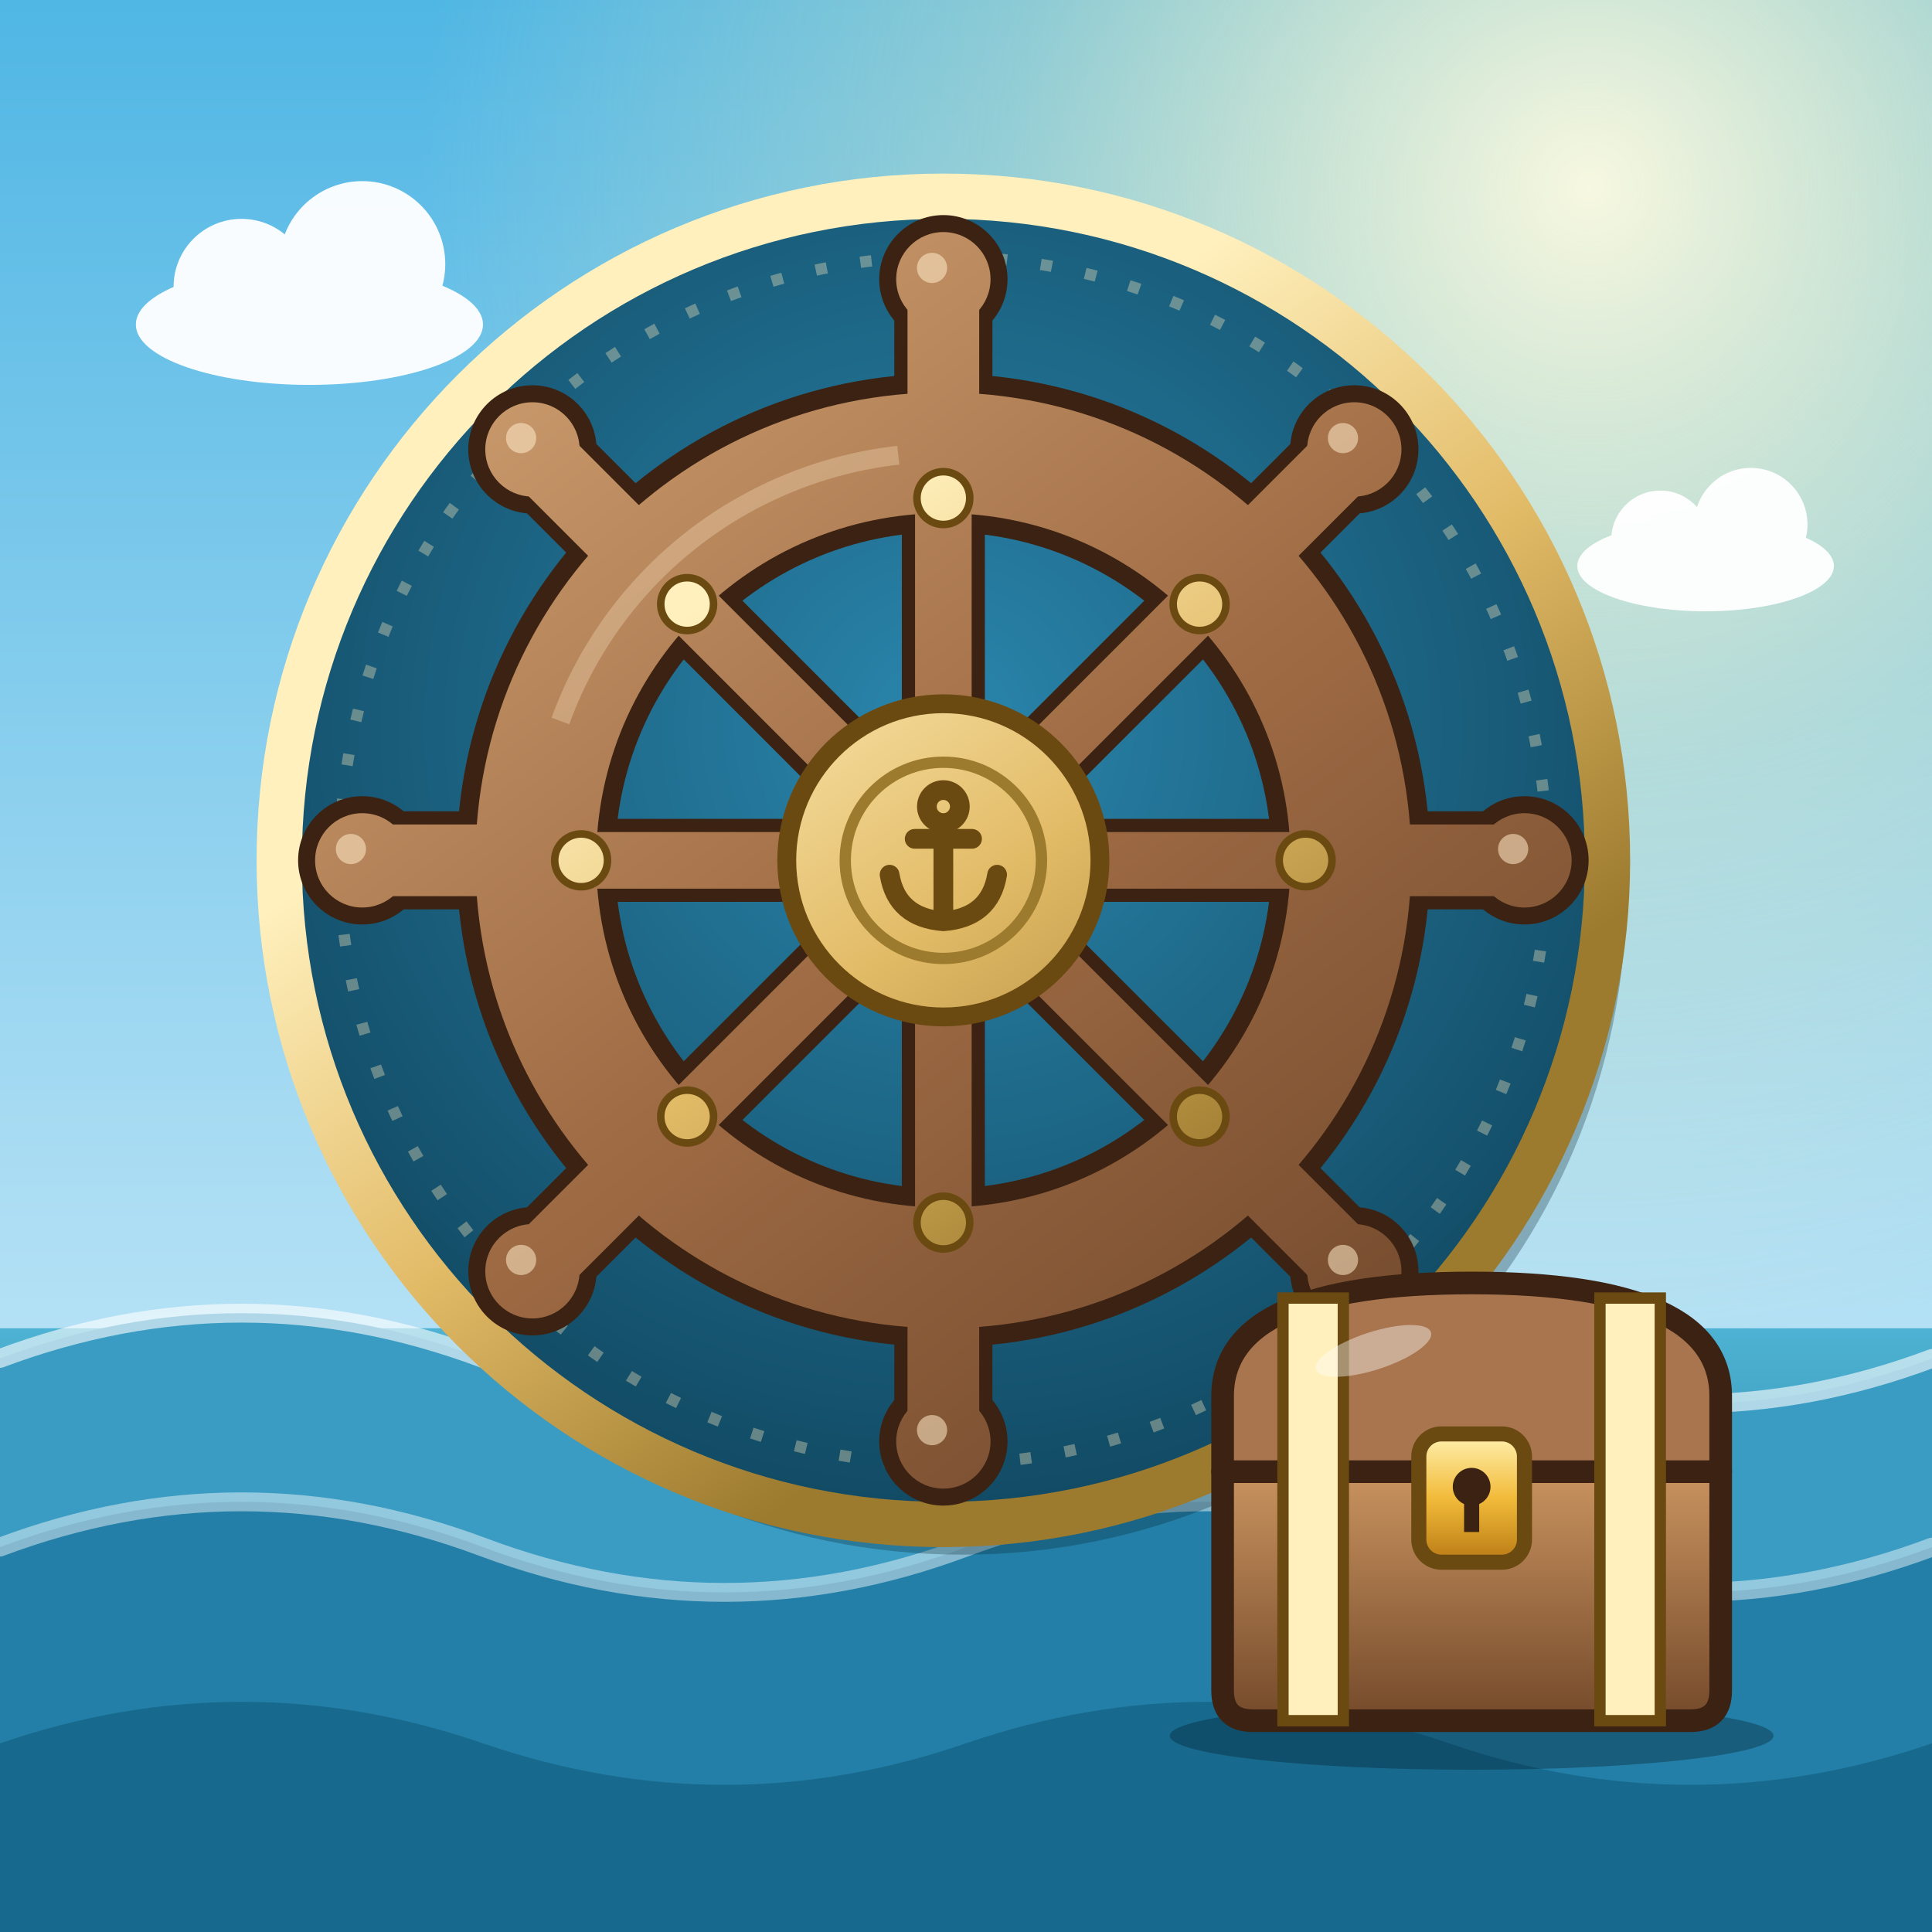
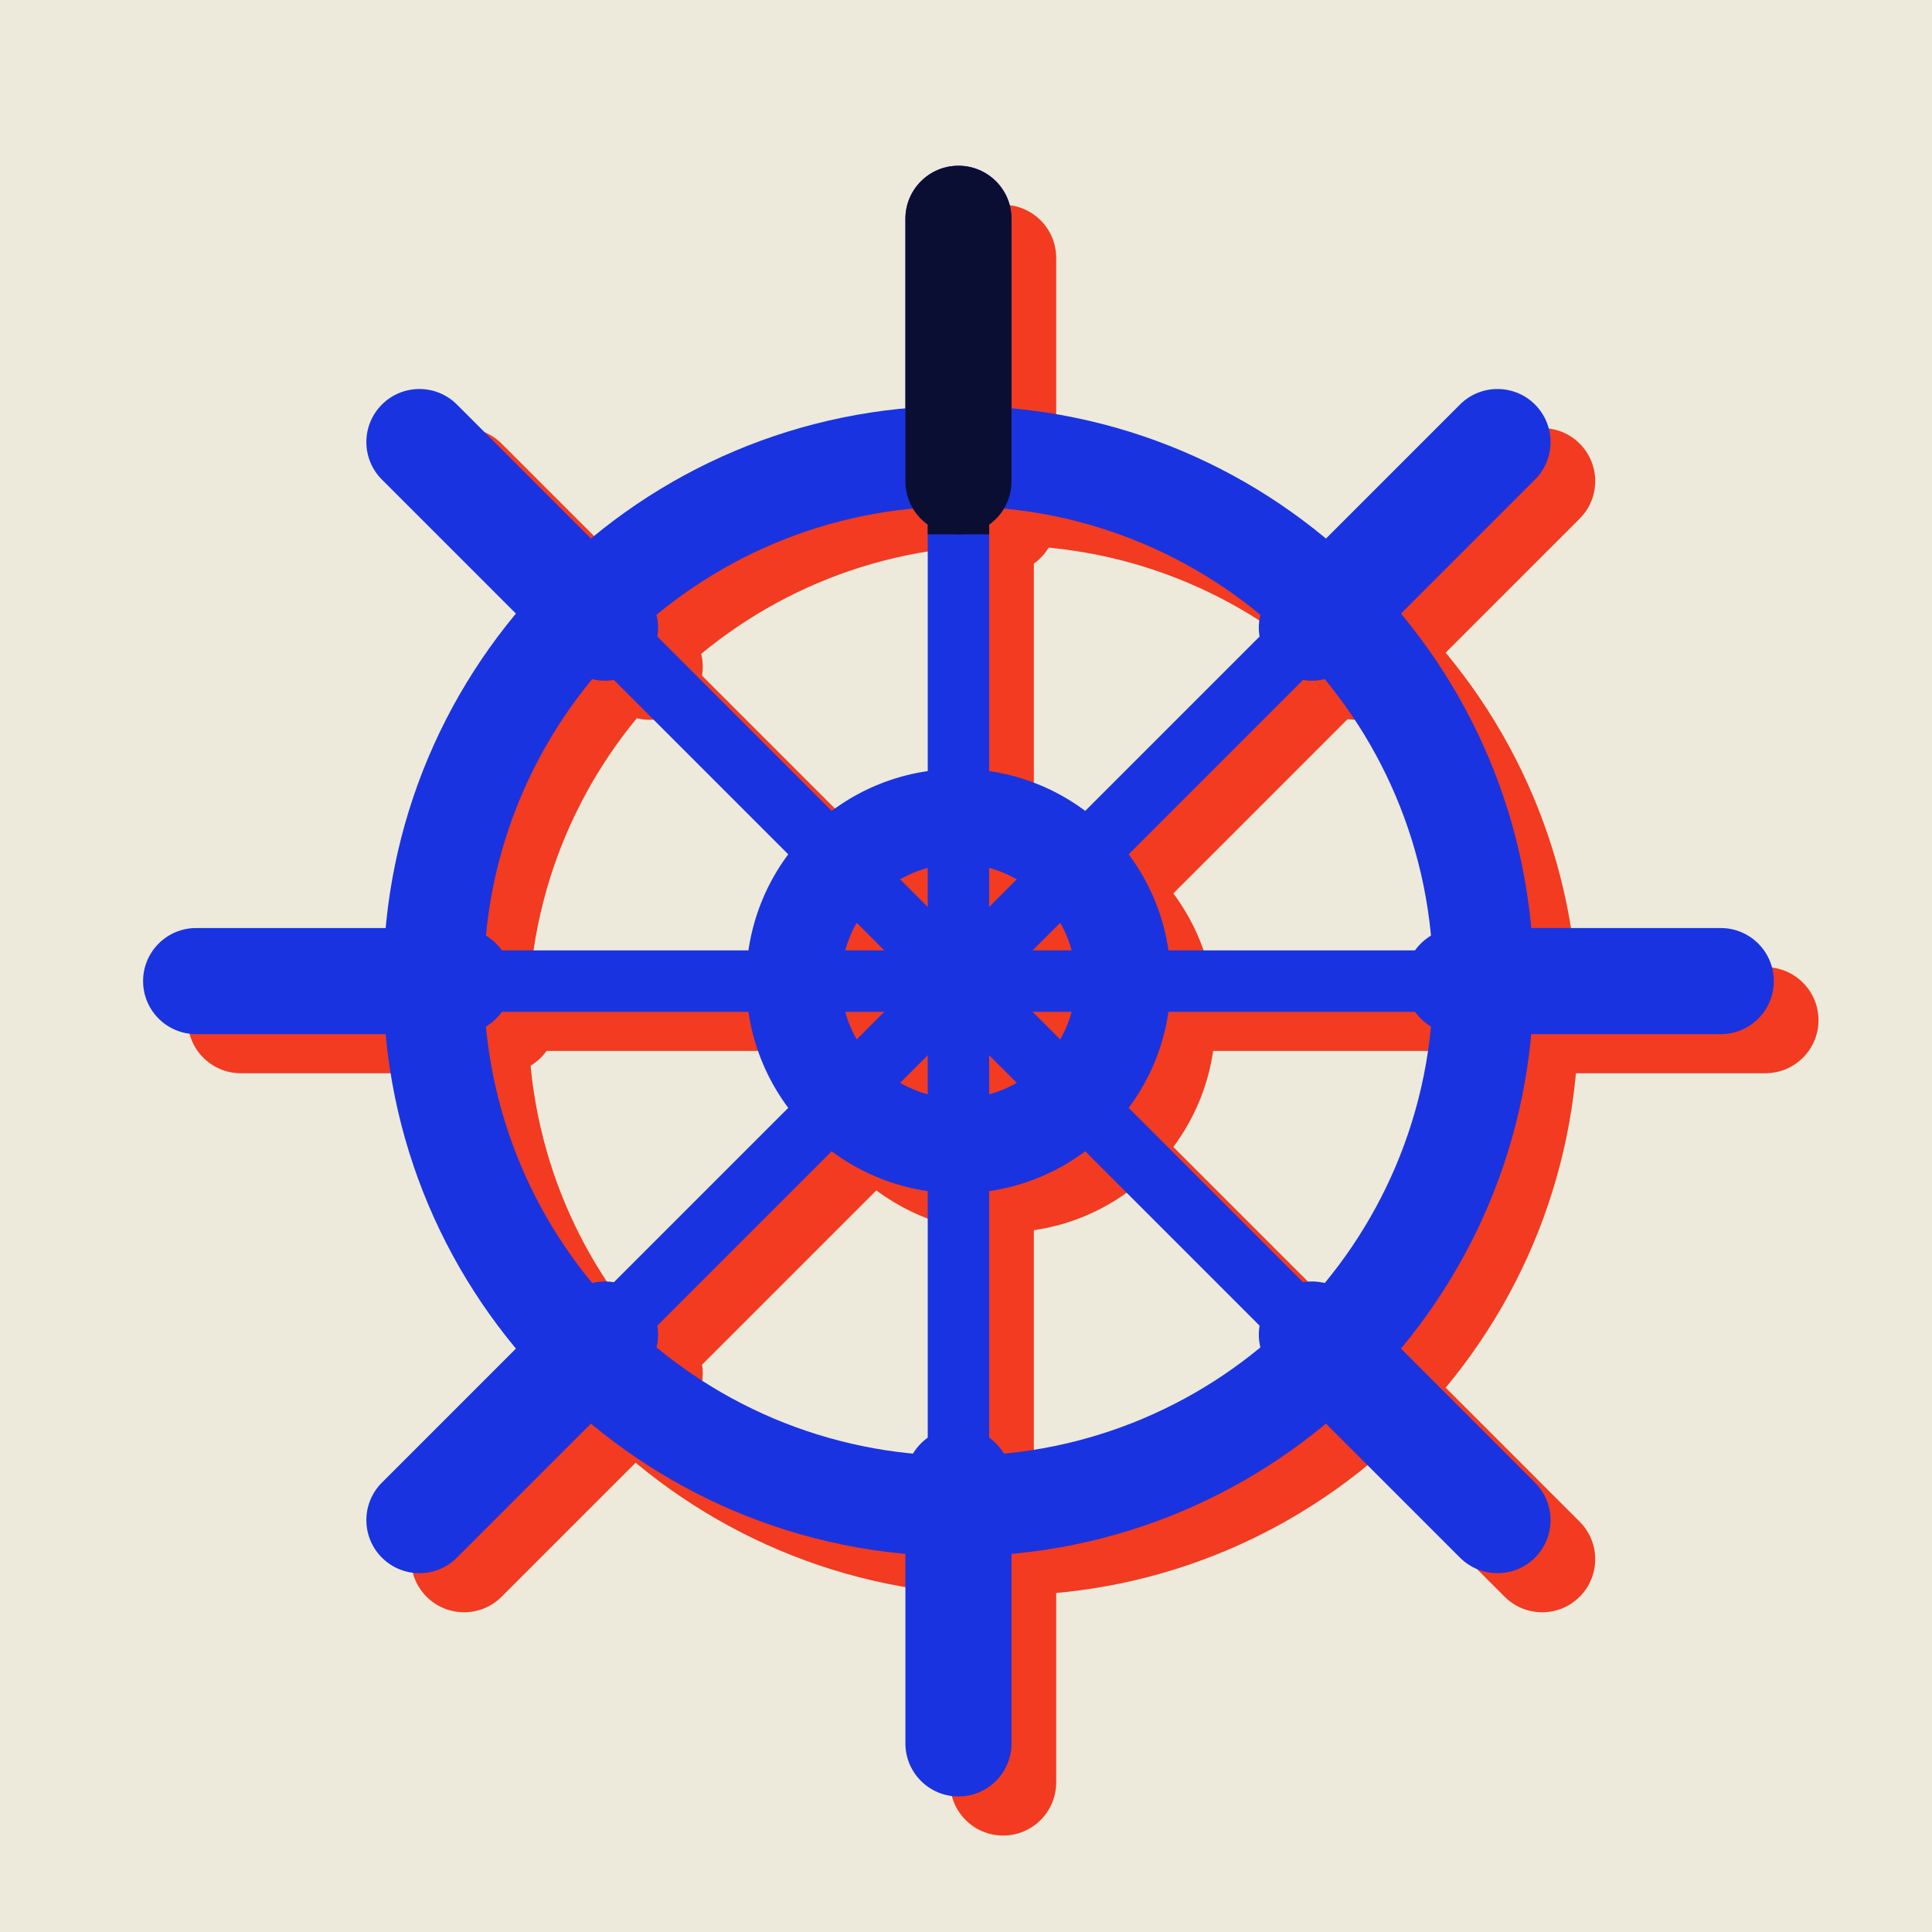
<svg xmlns="http://www.w3.org/2000/svg" viewBox="0 0 512 512" width="512" height="512">
  <defs>
-     <linearGradient id="sky" x1="0" y1="0" x2="0" y2="1">
-       <stop offset="0" stop-color="#4fb6e4" />
-       <stop offset=".6" stop-color="#a9dcf3" />
-       <stop offset="1" stop-color="#d9f1fb" />
-     </linearGradient>
-     <linearGradient id="sea" x1="0" y1="0" x2="0" y2="1">
-       <stop offset="0" stop-color="#4db2d3" />
-       <stop offset="1" stop-color="#155e7d" />
-     </linearGradient>
-     <radialGradient id="sun" cx=".82" cy=".1" r=".6">
-       <stop offset="0" stop-color="#fffbe0" stop-opacity=".95" />
-       <stop offset=".5" stop-color="#fff2b8" stop-opacity=".35" />
-       <stop offset="1" stop-color="#fff2b8" stop-opacity="0" />
-     </radialGradient>
-     <linearGradient id="wood" gradientUnits="userSpaceOnUse" x1="120" y1="60" x2="380" y2="400">
-       <stop offset="0" stop-color="#d1a374" />
-       <stop offset=".5" stop-color="#a06c45" />
-       <stop offset="1" stop-color="#6b4429" />
-     </linearGradient>
-     <linearGradient id="brass" gradientUnits="userSpaceOnUse" x1="200" y1="150" x2="320" y2="320">
-       <stop offset="0" stop-color="#fff0bd" />
-       <stop offset=".5" stop-color="#e2bb67" />
-       <stop offset="1" stop-color="#9c7a2e" />
-     </linearGradient>
-     <radialGradient id="disc" cx=".5" cy=".4" r=".7">
-       <stop offset="0" stop-color="#2a86ad" />
-       <stop offset="1" stop-color="#0d3f56" />
-     </radialGradient>
-     <linearGradient id="gold" x1="0" y1="0" x2="0" y2="1">
-       <stop offset="0" stop-color="#fff1b0" />
-       <stop offset=".5" stop-color="#f2bb3a" />
-       <stop offset="1" stop-color="#b97a14" />
-     </linearGradient>
-     <linearGradient id="cw" x1="0" y1="0" x2="0" y2="1">
-       <stop offset="0" stop-color="#c9935f" />
-       <stop offset="1" stop-color="#744a2b" />
-     </linearGradient>
+     <g id="w">
+       <path fill-rule="evenodd" d="M-206 0a206 206 0 1 0 412 0a206 206 0 1 0 -412 0ZM-170 0a170 170 0 1 1 340 0a170 170 0 1 1 -340 0Z" />
+       <g id="s">
+         <rect x="-11" y="-240" width="22" height="240" />
+         <rect x="-19" y="-292" width="38" height="132" rx="19" />
+       </g>
+       <use href="#s" transform="rotate(45)" />
+       <use href="#s" transform="rotate(90)" />
+       <use href="#s" transform="rotate(135)" />
+       <use href="#s" transform="rotate(180)" />
+       <use href="#s" transform="rotate(225)" />
+       <use href="#s" transform="rotate(270)" />
+       <use href="#s" transform="rotate(315)" />
+       <path fill-rule="evenodd" d="M-76 0a76 76 0 1 0 152 0a76 76 0 1 0 -152 0ZM-42 0a42 42 0 1 1 84 0a42 42 0 1 1 -84 0Z" />
+       <circle r="16" />
+     </g>
  </defs>
-   <rect width="512" height="512" fill="url(#sky)" />
-   <rect width="512" height="512" fill="url(#sun)" />
-   <g fill="#fff" opacity=".95">
-     <ellipse cx="82" cy="86" rx="46" ry="16" />
-     <circle cx="64" cy="76" r="18" />
-     <circle cx="96" cy="70" r="22" />
-     <ellipse cx="452" cy="150" rx="34" ry="12" />
-     <circle cx="440" cy="143" r="13" />
-     <circle cx="464" cy="139" r="15" />
-   </g>
-   <rect y="352" width="512" height="160" fill="url(#sea)" />
-   <path d="M0 360 Q64 336 128 360 T256 360 T384 360 T512 360 V512 H0Z" fill="#3a9cc2" />
-   <path d="M0 360 Q64 336 128 360 T256 360 T384 360 T512 360" fill="none" stroke="#fff" stroke-opacity=".6" stroke-width="5" stroke-linecap="round" />
-   <path d="M0 410 Q64 386 128 410 T256 410 T384 410 T512 410 V512 H0Z" fill="#237fa7" />
-   <path d="M0 410 Q64 386 128 410 T256 410 T384 410 T512 410" fill="none" stroke="#fff" stroke-opacity=".45" stroke-width="5" stroke-linecap="round" />
-   <path d="M0 462 Q64 440 128 462 T256 462 T384 462 T512 462 V512 H0Z" fill="#176a8e" />
-   <circle cx="250" cy="228" r="176" fill="rgba(5,30,45,.28)" transform="translate(5 8)" />
-   <circle cx="250" cy="228" r="176" fill="url(#disc)" stroke="url(#brass)" stroke-width="12" />
-   <circle cx="250" cy="228" r="160" fill="none" stroke="rgba(255,236,190,.35)" stroke-width="3" stroke-dasharray="3 9" />
-   <line x1="250" y1="204" x2="250" y2="110" stroke="#3b2212" stroke-width="22" stroke-linecap="round" />
-   <line x1="267" y1="211" x2="333.4" y2="144.6" stroke="#3b2212" stroke-width="22" stroke-linecap="round" />
-   <line x1="274" y1="228" x2="368" y2="228" stroke="#3b2212" stroke-width="22" stroke-linecap="round" />
-   <line x1="267" y1="245" x2="333.4" y2="311.4" stroke="#3b2212" stroke-width="22" stroke-linecap="round" />
-   <line x1="250" y1="252" x2="250" y2="346" stroke="#3b2212" stroke-width="22" stroke-linecap="round" />
-   <line x1="233" y1="245" x2="166.6" y2="311.4" stroke="#3b2212" stroke-width="22" stroke-linecap="round" />
-   <line x1="226" y1="228" x2="132" y2="228" stroke="#3b2212" stroke-width="22" stroke-linecap="round" />
-   <line x1="233" y1="211" x2="166.6" y2="144.6" stroke="#3b2212" stroke-width="22" stroke-linecap="round" />
-   <line x1="250" y1="118" x2="250" y2="78" stroke="#3b2212" stroke-width="26" stroke-linecap="round" />
-   <circle cx="250" cy="74" r="17" fill="#3b2212" />
-   <line x1="327.8" y1="150.2" x2="356.1" y2="121.9" stroke="#3b2212" stroke-width="26" stroke-linecap="round" />
-   <circle cx="358.9" cy="119.1" r="17" fill="#3b2212" />
-   <line x1="360" y1="228" x2="400" y2="228" stroke="#3b2212" stroke-width="26" stroke-linecap="round" />
-   <circle cx="404" cy="228" r="17" fill="#3b2212" />
-   <line x1="327.8" y1="305.8" x2="356.1" y2="334.1" stroke="#3b2212" stroke-width="26" stroke-linecap="round" />
-   <circle cx="358.9" cy="336.9" r="17" fill="#3b2212" />
-   <line x1="250" y1="338" x2="250" y2="378" stroke="#3b2212" stroke-width="26" stroke-linecap="round" />
-   <circle cx="250" cy="382" r="17" fill="#3b2212" />
-   <line x1="172.2" y1="305.8" x2="143.9" y2="334.1" stroke="#3b2212" stroke-width="26" stroke-linecap="round" />
-   <circle cx="141.1" cy="336.9" r="17" fill="#3b2212" />
-   <line x1="140" y1="228" x2="100" y2="228" stroke="#3b2212" stroke-width="26" stroke-linecap="round" />
-   <circle cx="96" cy="228" r="17" fill="#3b2212" />
-   <line x1="172.2" y1="150.2" x2="143.9" y2="121.9" stroke="#3b2212" stroke-width="26" stroke-linecap="round" />
-   <circle cx="141.1" cy="119.1" r="17" fill="#3b2212" />
-   <circle cx="250" cy="228" r="108" fill="none" stroke="#3b2212" stroke-width="42" />
-   <line x1="250" y1="204" x2="250" y2="110" stroke="url(#wood)" stroke-width="15" stroke-linecap="round" />
-   <line x1="267" y1="211" x2="333.4" y2="144.6" stroke="url(#wood)" stroke-width="15" stroke-linecap="round" />
-   <line x1="274" y1="228" x2="368" y2="228" stroke="url(#wood)" stroke-width="15" stroke-linecap="round" />
-   <line x1="267" y1="245" x2="333.4" y2="311.4" stroke="url(#wood)" stroke-width="15" stroke-linecap="round" />
-   <line x1="250" y1="252" x2="250" y2="346" stroke="url(#wood)" stroke-width="15" stroke-linecap="round" />
-   <line x1="233" y1="245" x2="166.6" y2="311.4" stroke="url(#wood)" stroke-width="15" stroke-linecap="round" />
-   <line x1="226" y1="228" x2="132" y2="228" stroke="url(#wood)" stroke-width="15" stroke-linecap="round" />
-   <line x1="233" y1="211" x2="166.6" y2="144.6" stroke="url(#wood)" stroke-width="15" stroke-linecap="round" />
-   <line x1="250" y1="118" x2="250" y2="78" stroke="url(#wood)" stroke-width="19" stroke-linecap="round" />
-   <circle cx="250" cy="74" r="12.5" fill="url(#wood)" />
-   <circle cx="247" cy="71" r="4" fill="rgba(255,235,200,.55)" />
-   <line x1="327.8" y1="150.2" x2="356.1" y2="121.9" stroke="url(#wood)" stroke-width="19" stroke-linecap="round" />
-   <circle cx="358.9" cy="119.1" r="12.5" fill="url(#wood)" />
-   <circle cx="355.9" cy="116.1" r="4" fill="rgba(255,235,200,.55)" />
-   <line x1="360" y1="228" x2="400" y2="228" stroke="url(#wood)" stroke-width="19" stroke-linecap="round" />
-   <circle cx="404" cy="228" r="12.5" fill="url(#wood)" />
-   <circle cx="401" cy="225" r="4" fill="rgba(255,235,200,.55)" />
-   <line x1="327.8" y1="305.8" x2="356.1" y2="334.1" stroke="url(#wood)" stroke-width="19" stroke-linecap="round" />
-   <circle cx="358.9" cy="336.9" r="12.5" fill="url(#wood)" />
-   <circle cx="355.9" cy="333.9" r="4" fill="rgba(255,235,200,.55)" />
-   <line x1="250" y1="338" x2="250" y2="378" stroke="url(#wood)" stroke-width="19" stroke-linecap="round" />
-   <circle cx="250" cy="382" r="12.5" fill="url(#wood)" />
-   <circle cx="247" cy="379" r="4" fill="rgba(255,235,200,.55)" />
-   <line x1="172.2" y1="305.8" x2="143.9" y2="334.1" stroke="url(#wood)" stroke-width="19" stroke-linecap="round" />
-   <circle cx="141.1" cy="336.9" r="12.5" fill="url(#wood)" />
-   <circle cx="138.1" cy="333.9" r="4" fill="rgba(255,235,200,.55)" />
-   <line x1="140" y1="228" x2="100" y2="228" stroke="url(#wood)" stroke-width="19" stroke-linecap="round" />
-   <circle cx="96" cy="228" r="12.5" fill="url(#wood)" />
-   <circle cx="93" cy="225" r="4" fill="rgba(255,235,200,.55)" />
-   <line x1="172.2" y1="150.2" x2="143.9" y2="121.9" stroke="url(#wood)" stroke-width="19" stroke-linecap="round" />
-   <circle cx="141.1" cy="119.1" r="12.5" fill="url(#wood)" />
-   <circle cx="138.1" cy="116.1" r="4" fill="rgba(255,235,200,.55)" />
-   <circle cx="250" cy="228" r="108" fill="none" stroke="url(#wood)" stroke-width="32" />
-   <circle cx="250" cy="228" r="108" fill="none" stroke="rgba(255,235,200,.3)" stroke-width="5" stroke-dasharray="120 560" transform="rotate(200 250 228)" />
-   <circle cx="250" cy="132" r="7" fill="url(#brass)" stroke="#6b4a12" stroke-width="2" />
-   <circle cx="317.9" cy="160.1" r="7" fill="url(#brass)" stroke="#6b4a12" stroke-width="2" />
-   <circle cx="346" cy="228" r="7" fill="url(#brass)" stroke="#6b4a12" stroke-width="2" />
-   <circle cx="317.9" cy="295.9" r="7" fill="url(#brass)" stroke="#6b4a12" stroke-width="2" />
-   <circle cx="250" cy="324" r="7" fill="url(#brass)" stroke="#6b4a12" stroke-width="2" />
-   <circle cx="182.1" cy="295.9" r="7" fill="url(#brass)" stroke="#6b4a12" stroke-width="2" />
-   <circle cx="154" cy="228" r="7" fill="url(#brass)" stroke="#6b4a12" stroke-width="2" />
-   <circle cx="182.1" cy="160.1" r="7" fill="url(#brass)" stroke="#6b4a12" stroke-width="2" />
-   <circle cx="250" cy="228" r="44" fill="#6b4a12" />
-   <circle cx="250" cy="228" r="39" fill="url(#brass)" />
-   <circle cx="250" cy="228" r="26" fill="none" stroke="#9c7a2e" stroke-width="3" />
-   <g stroke="#6b4a12" stroke-width="5.5" stroke-linecap="round" stroke-linejoin="round" fill="none" transform="translate(250 228) scale(.95)">
-     <circle cx="0" cy="-15" r="4.6" />
-     <path d="M0 -10 V16 M-8 -6 H8 M-15 4 Q-13 16 0 17 Q13 16 15 4" />
-   </g>
-   <g transform="translate(318 336)">
-     <ellipse cx="72" cy="124" rx="80" ry="9" fill="rgba(5,30,45,.35)" />
-     <path d="M6 54 H138 V112 Q138 120 130 120 H14 Q6 120 6 112 Z" fill="url(#cw)" stroke="#3b2212" stroke-width="6" stroke-linejoin="round" />
-     <path d="M6 54 V34 Q6 4 72 4 Q138 4 138 34 V54 Z" fill="#a9754f" stroke="#3b2212" stroke-width="6" stroke-linejoin="round" />
-     <path d="M6 54 H138" stroke="#3b2212" stroke-width="5" />
-     <rect x="22" y="8" width="16" height="112" fill="url(#brass)" stroke="#6b4a12" stroke-width="3" />
-     <rect x="106" y="8" width="16" height="112" fill="url(#brass)" stroke="#6b4a12" stroke-width="3" />
-     <rect x="58" y="44" width="28" height="34" rx="6" fill="url(#gold)" stroke="#6b4a12" stroke-width="4" />
-     <circle cx="72" cy="58" r="5" fill="#3b2212" />
-     <rect x="70" y="58" width="4" height="12" fill="#3b2212" />
-     <ellipse cx="46" cy="22" rx="16" ry="5" transform="rotate(-18 46 22)" fill="rgba(255,255,255,.4)" />
+   <rect width="512" height="512" fill="#EEEADB" />
+   <g transform="translate(254 260) scale(.74)">
+     <use href="#w" fill="#F23B20" transform="translate(16 14)" />
+     <use href="#w" fill="#1A33E0" />
+     <g fill="#0A0E33">
+       <rect x="-19" y="-292" width="38" height="132" rx="19" />
+       <rect x="-11" y="-240" width="22" height="80" />
+     </g>
  </g>
</svg>
